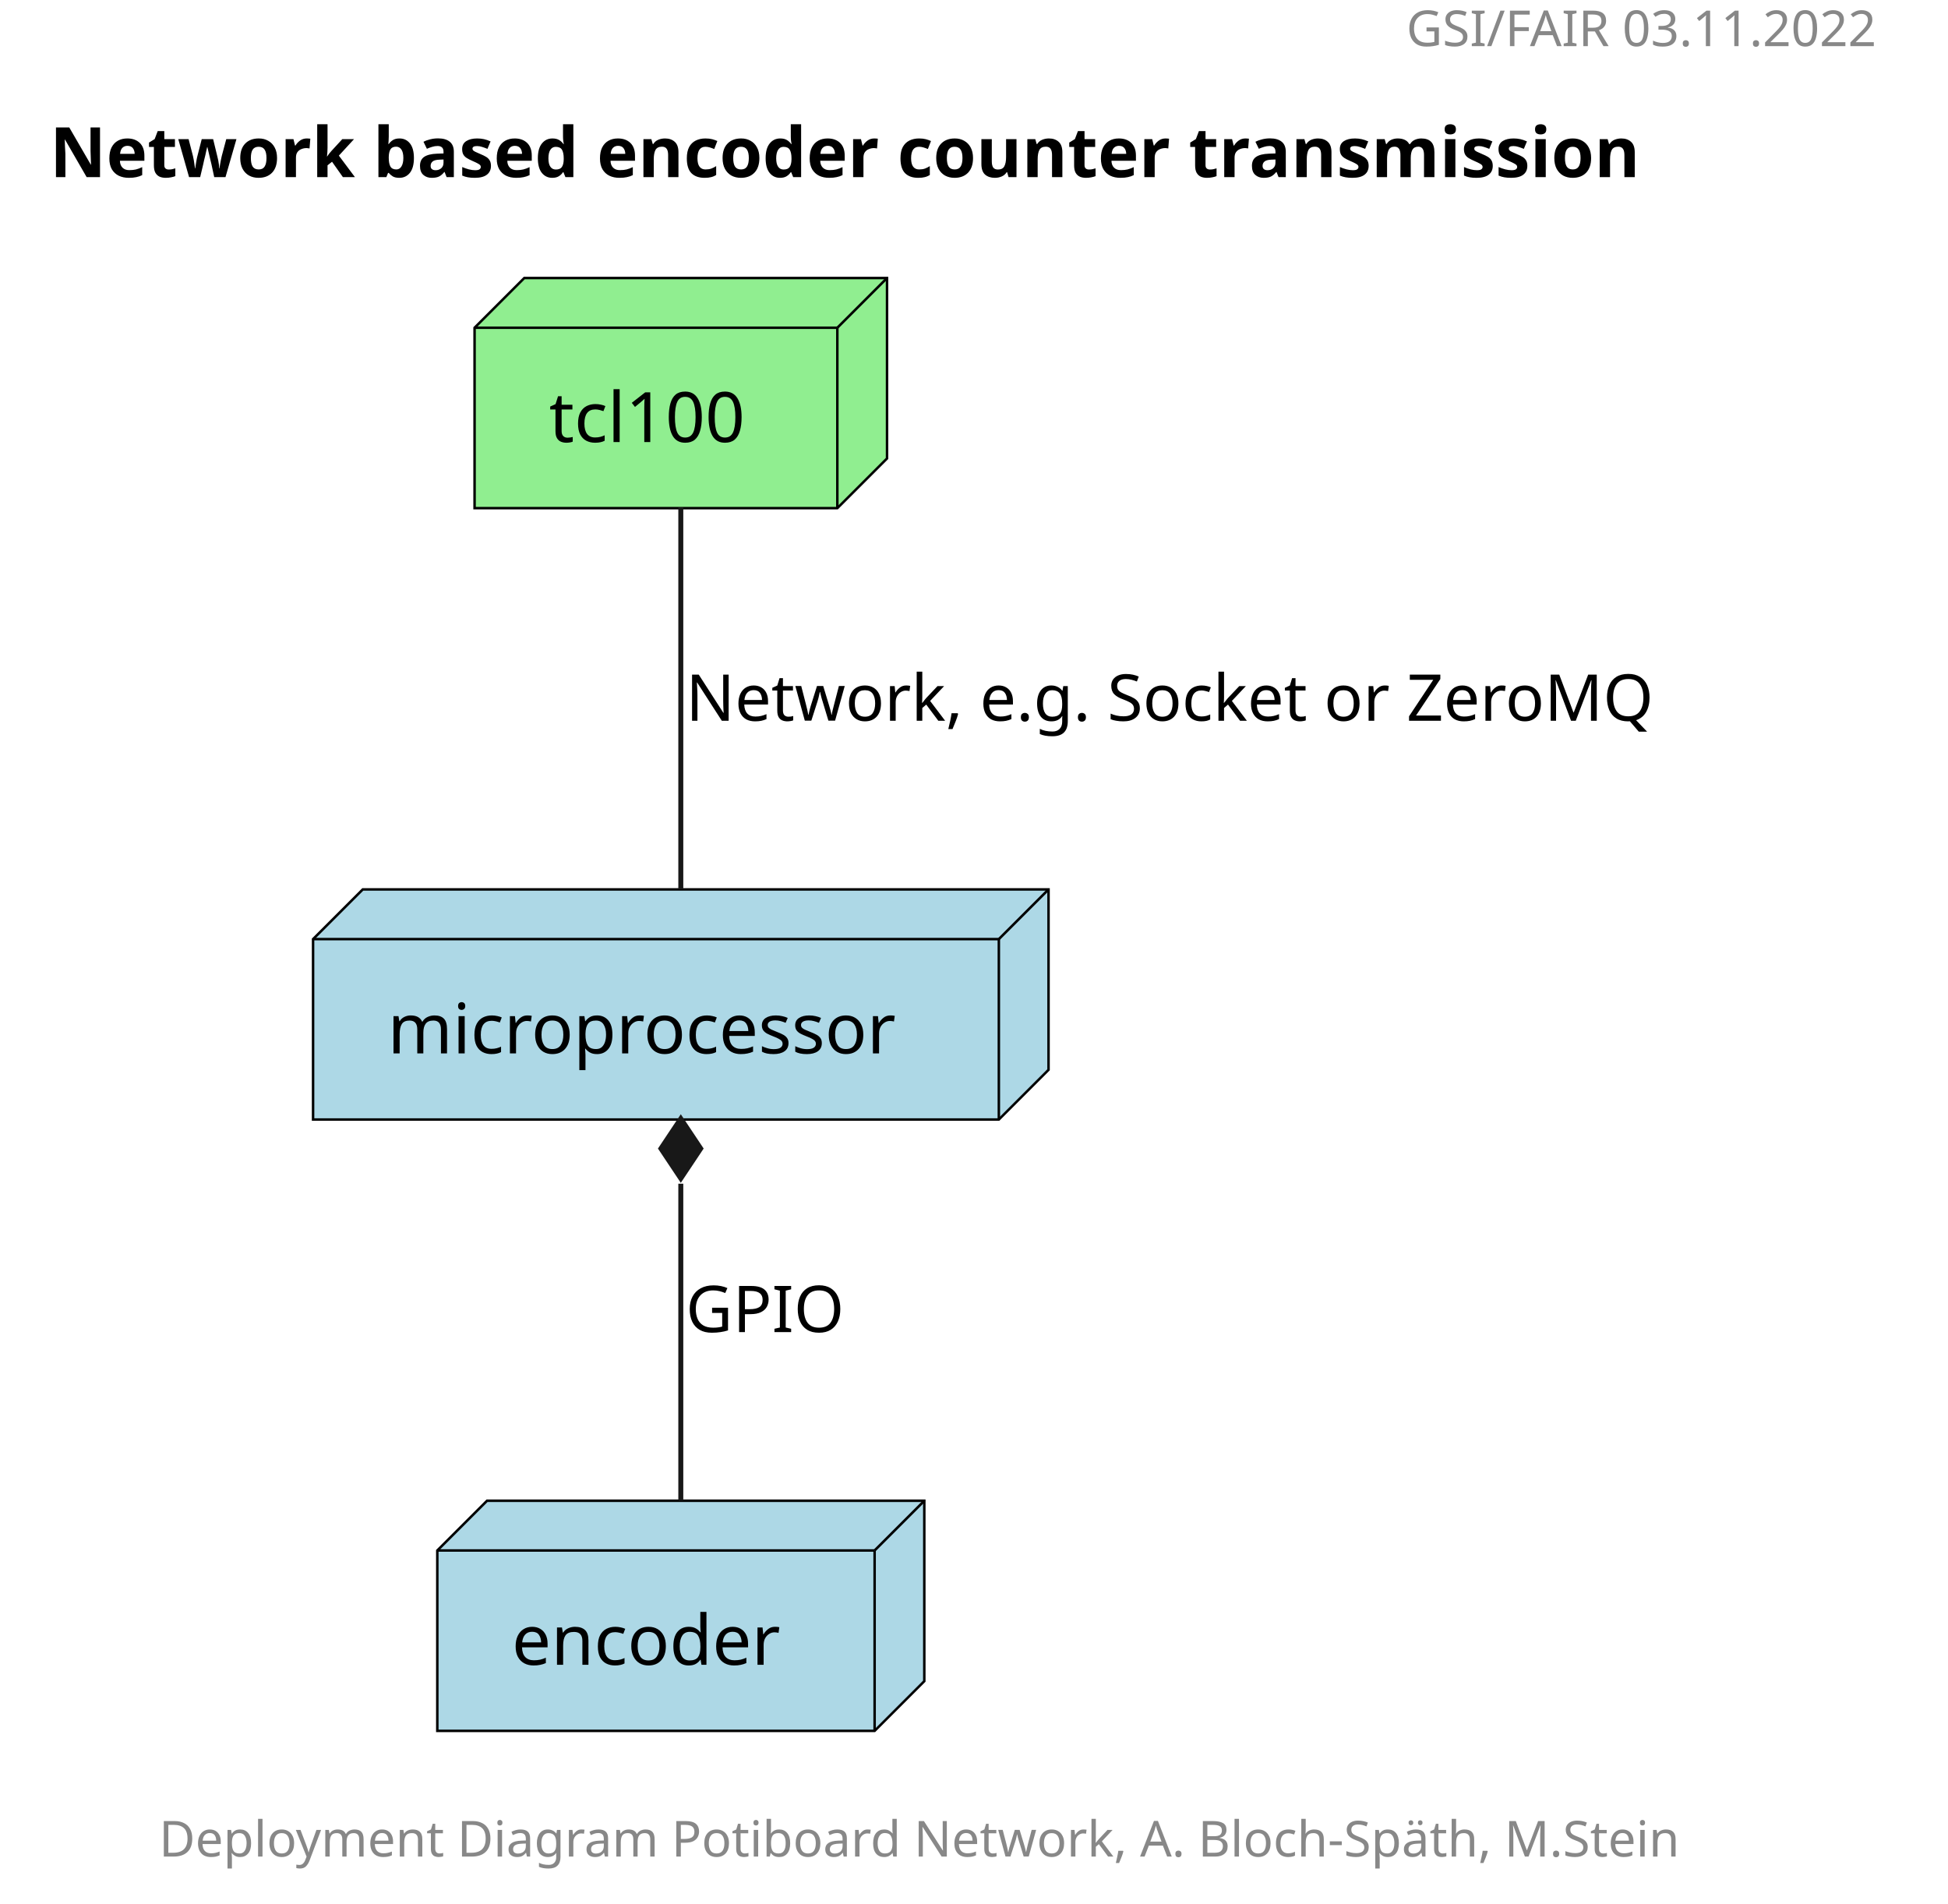
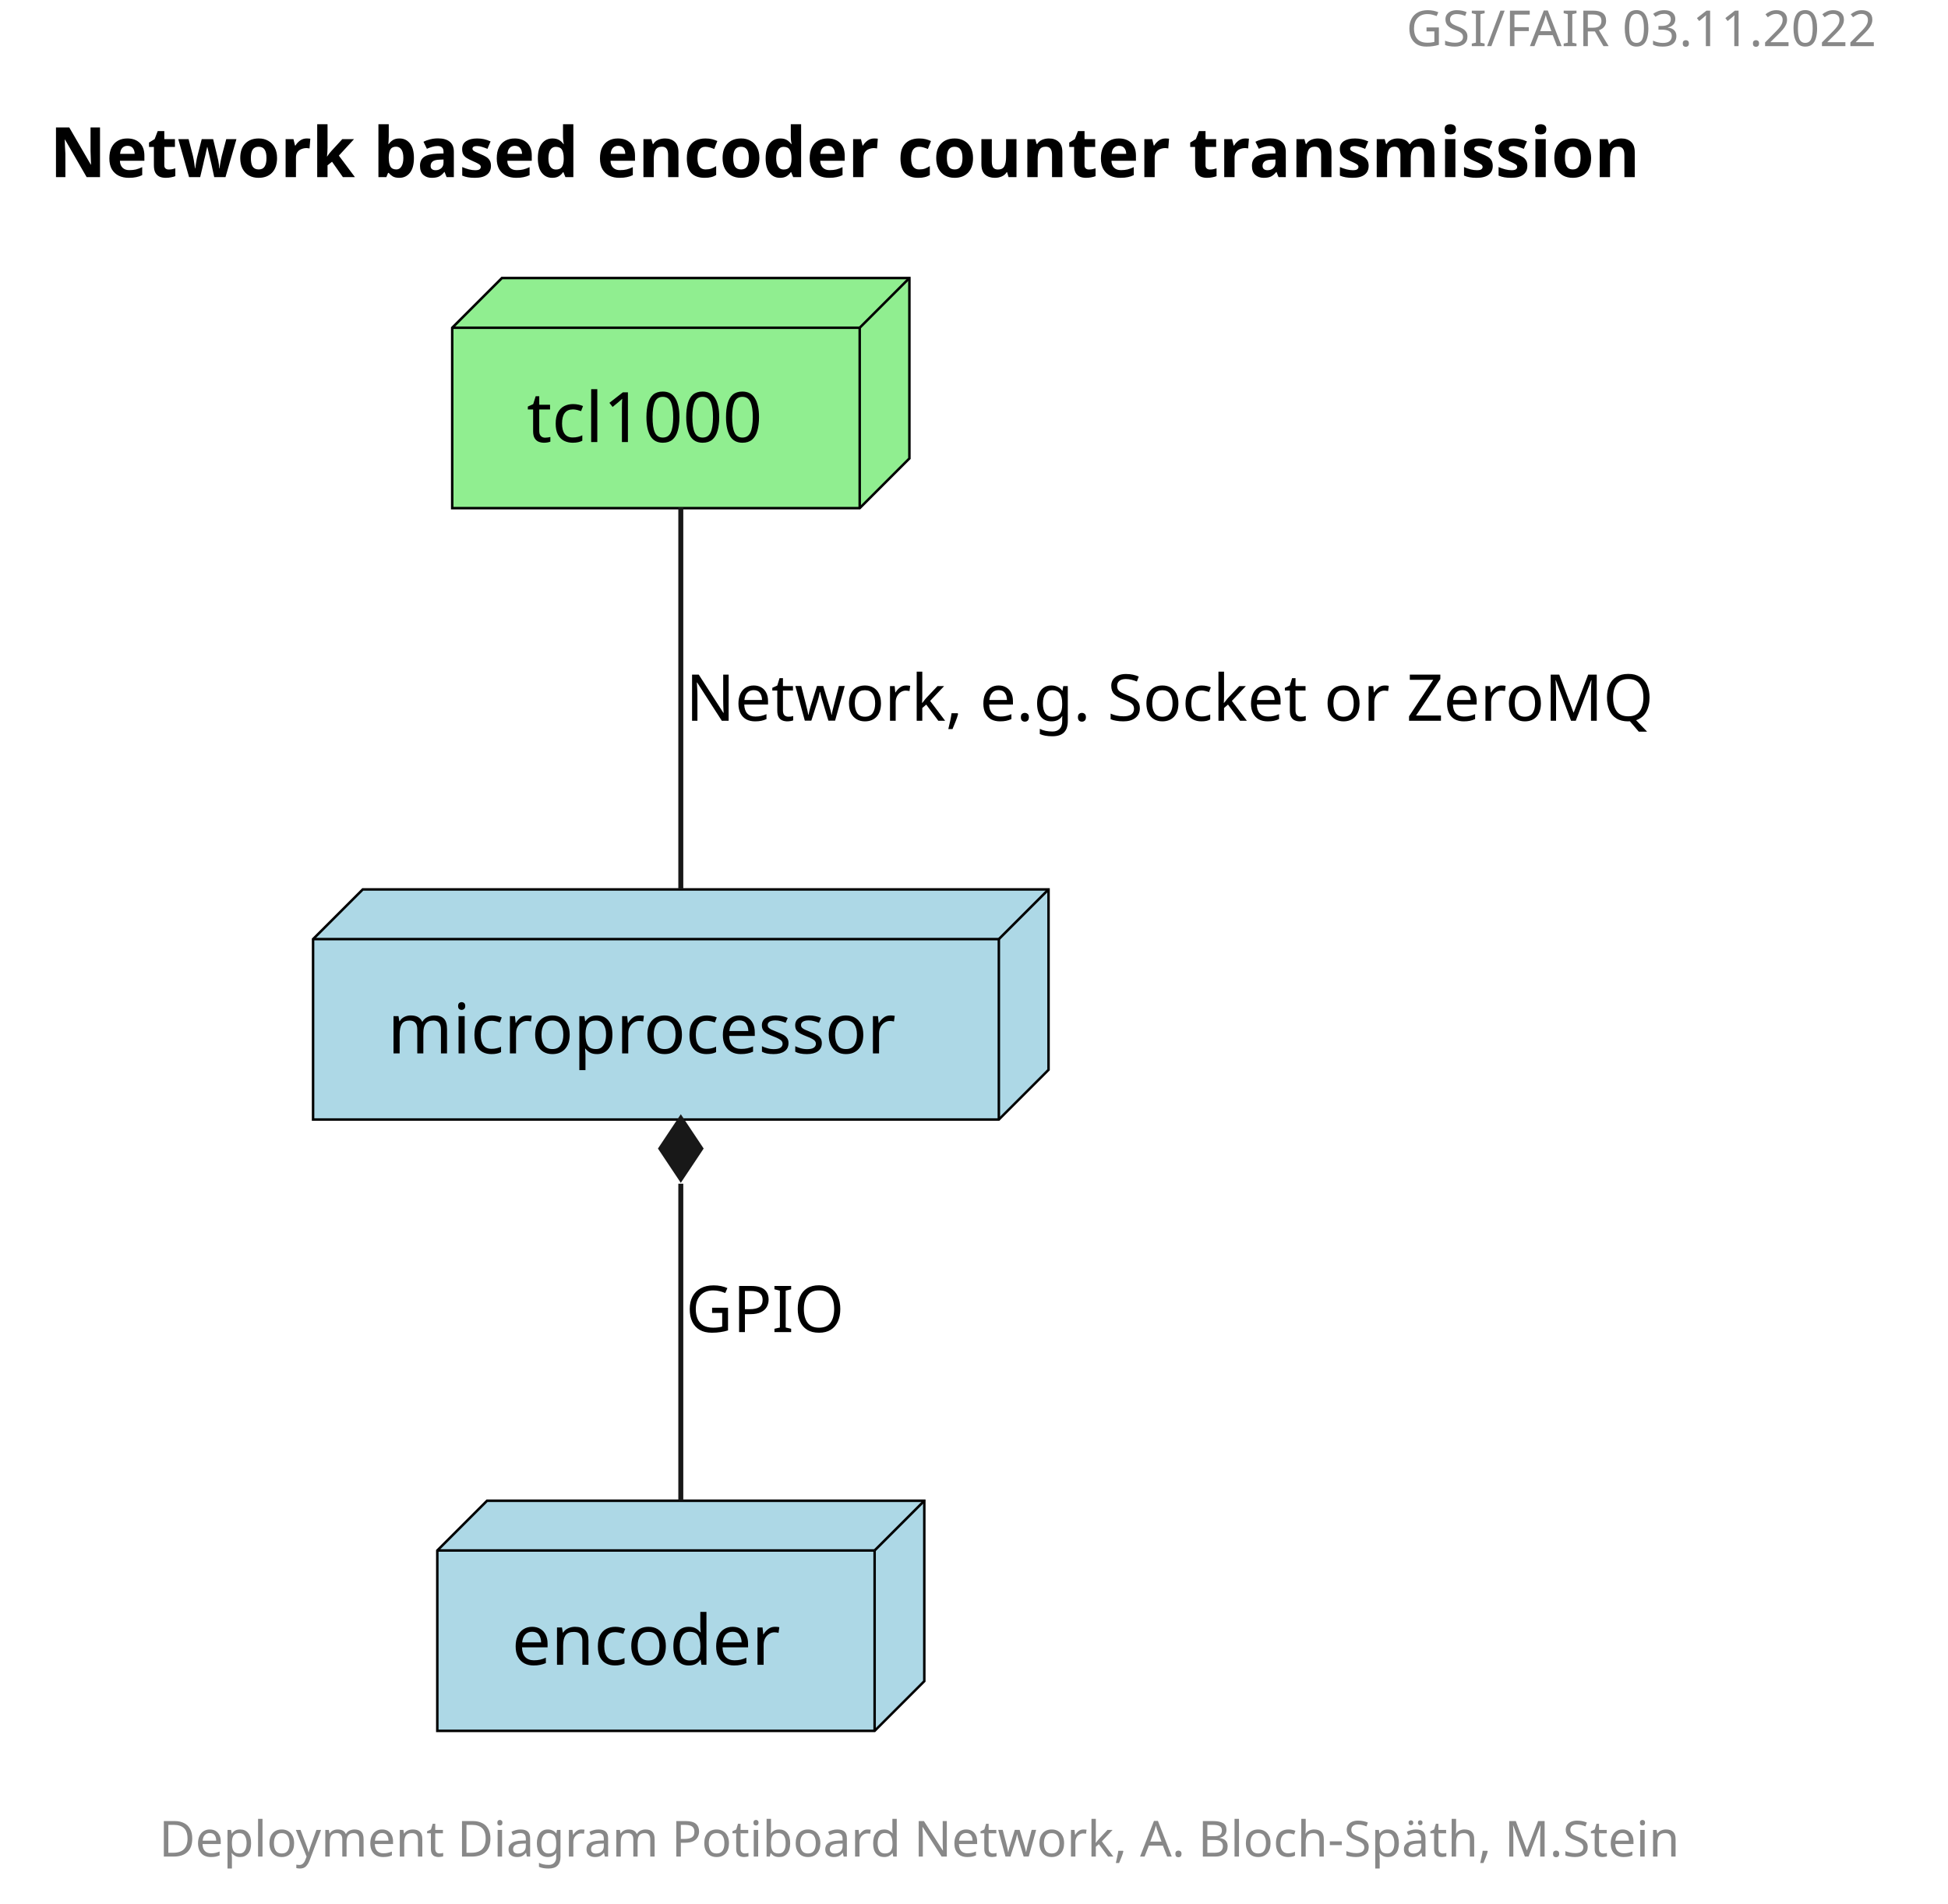
<svg xmlns="http://www.w3.org/2000/svg" contentStyleType="text/css" height="383px" preserveAspectRatio="none" style="width:392px;height:383px;background:#FFFFFF;" version="1.1" viewBox="0 0 392 383" width="392px" zoomAndPan="magnify">
  <defs />
  <g>
    <rect fill="none" height="11.641" style="stroke:none;stroke-width:1.0;" width="101" x="283" y="0" />
    <text fill="#888888" font-family="sans-serif" font-size="10" lengthAdjust="spacing" textLength="101" x="283" y="9.282">GSI/FAIR 03.11.2022</text>
    <rect fill="none" height="26.297" id="_title" style="stroke:none;stroke-width:1.0;" width="374" x="5" y="17.641" />
    <text fill="#000000" font-family="sans-serif" font-size="14" font-weight="bold" lengthAdjust="spacing" textLength="364" x="10" y="35.636">Network based encoder counter transmission</text>
-     <g id="elem_tcl100">
-       <polygon fill="#90EE90" points="95.5,65.938,105.5,55.938,178.5,55.938,178.5,92.234,168.5,102.234,95.5,102.234,95.5,65.938" style="stroke:#000000;stroke-width:0.5;" />
-       <line style="stroke:#000000;stroke-width:0.5;" x1="168.5" x2="178.5" y1="65.938" y2="55.938" />
-       <line style="stroke:#000000;stroke-width:0.5;" x1="95.5" x2="168.5" y1="65.938" y2="65.938" />
-       <line style="stroke:#000000;stroke-width:0.5;" x1="168.5" x2="168.5" y1="65.938" y2="102.234" />
-       <text fill="#000000" font-family="sans-serif" font-size="14" lengthAdjust="spacing" textLength="43" x="110.5" y="88.933">tcl100</text>
+     <g id="elem_tcl1000">
+       <polygon fill="#90EE90" points="91,65.938,101,55.938,183,55.938,183,92.234,173,102.234,91,102.234,91,65.938" style="stroke:#000000;stroke-width:0.5;" />
+       <line style="stroke:#000000;stroke-width:0.5;" x1="173" x2="183" y1="65.938" y2="55.938" />
+       <line style="stroke:#000000;stroke-width:0.5;" x1="91" x2="173" y1="65.938" y2="65.938" />
+       <line style="stroke:#000000;stroke-width:0.5;" x1="173" x2="173" y1="65.938" y2="102.234" />
+       <text fill="#000000" font-family="sans-serif" font-size="14" lengthAdjust="spacing" textLength="52" x="106" y="88.933">tcl1000</text>
    </g>
    <g id="elem_microprocessor">
      <polygon fill="#ADD8E6" points="63,188.938,73,178.938,211,178.938,211,215.234,201,225.234,63,225.234,63,188.938" style="stroke:#000000;stroke-width:0.5;" />
      <line style="stroke:#000000;stroke-width:0.5;" x1="201" x2="211" y1="188.938" y2="178.938" />
      <line style="stroke:#000000;stroke-width:0.5;" x1="63" x2="201" y1="188.938" y2="188.938" />
      <line style="stroke:#000000;stroke-width:0.5;" x1="201" x2="201" y1="188.938" y2="225.234" />
      <text fill="#000000" font-family="sans-serif" font-size="14" lengthAdjust="spacing" textLength="108" x="78" y="211.933">microprocessor</text>
    </g>
    <g id="elem_encoder">
      <polygon fill="#ADD8E6" points="88,311.938,98,301.938,186,301.938,186,338.234,176,348.234,88,348.234,88,311.938" style="stroke:#000000;stroke-width:0.5;" />
      <line style="stroke:#000000;stroke-width:0.5;" x1="176" x2="186" y1="311.938" y2="301.938" />
      <line style="stroke:#000000;stroke-width:0.5;" x1="88" x2="176" y1="311.938" y2="311.938" />
      <line style="stroke:#000000;stroke-width:0.5;" x1="176" x2="176" y1="311.938" y2="348.234" />
      <text fill="#000000" font-family="sans-serif" font-size="14" lengthAdjust="spacing" textLength="58" x="103" y="334.933">encoder</text>
    </g>
    <g id="link_microprocessor_encoder">
      <path d="M137,238.151 C137,258.77 137,283.981 137,301.906 " fill="none" id="microprocessor-backto-encoder" style="stroke:#181818;stroke-width:1.0;" />
      <polygon fill="#181818" points="137,225.073,133,231.073,137,237.073,141,231.073,137,225.073" style="stroke:#181818;stroke-width:1.0;" />
      <text fill="#000000" font-family="sans-serif" font-size="13" lengthAdjust="spacing" textLength="31" x="138" y="268.004">GPIO</text>
    </g>
-     <g id="link_tcl100_microprocessor">
-       <path d="M137,102.073 C137,124.063 137,156.95 137,178.906 " fill="none" id="tcl100-microprocessor" style="stroke:#181818;stroke-width:1.0;" />
+     <g id="link_tcl1000_microprocessor">
+       <path d="M137,102.073 C137,124.063 137,156.95 137,178.906 " fill="none" id="tcl1000-microprocessor" style="stroke:#181818;stroke-width:1.0;" />
      <text fill="#000000" font-family="sans-serif" font-size="13" lengthAdjust="spacing" textLength="205" x="138" y="145.004">Network, e.g. Socket or ZeroMQ</text>
    </g>
    <rect fill="none" height="11.641" style="stroke:none;stroke-width:1.0;" width="320" x="32" y="364.234" />
    <text fill="#888888" font-family="sans-serif" font-size="10" lengthAdjust="spacing" textLength="320" x="32" y="373.517">Deployment Diagram Potiboard Network, A. Bloch-Späth, M.Stein</text>
  </g>
</svg>
